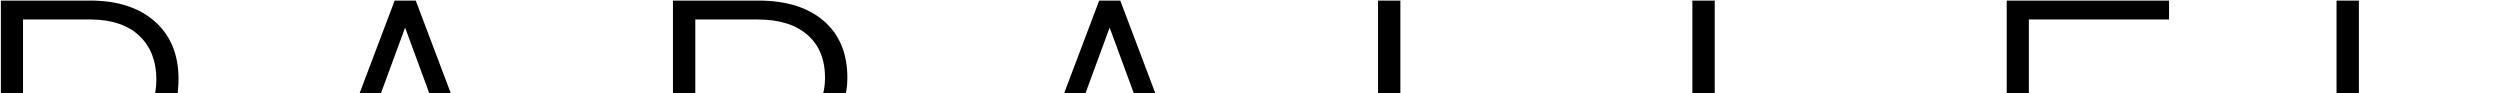
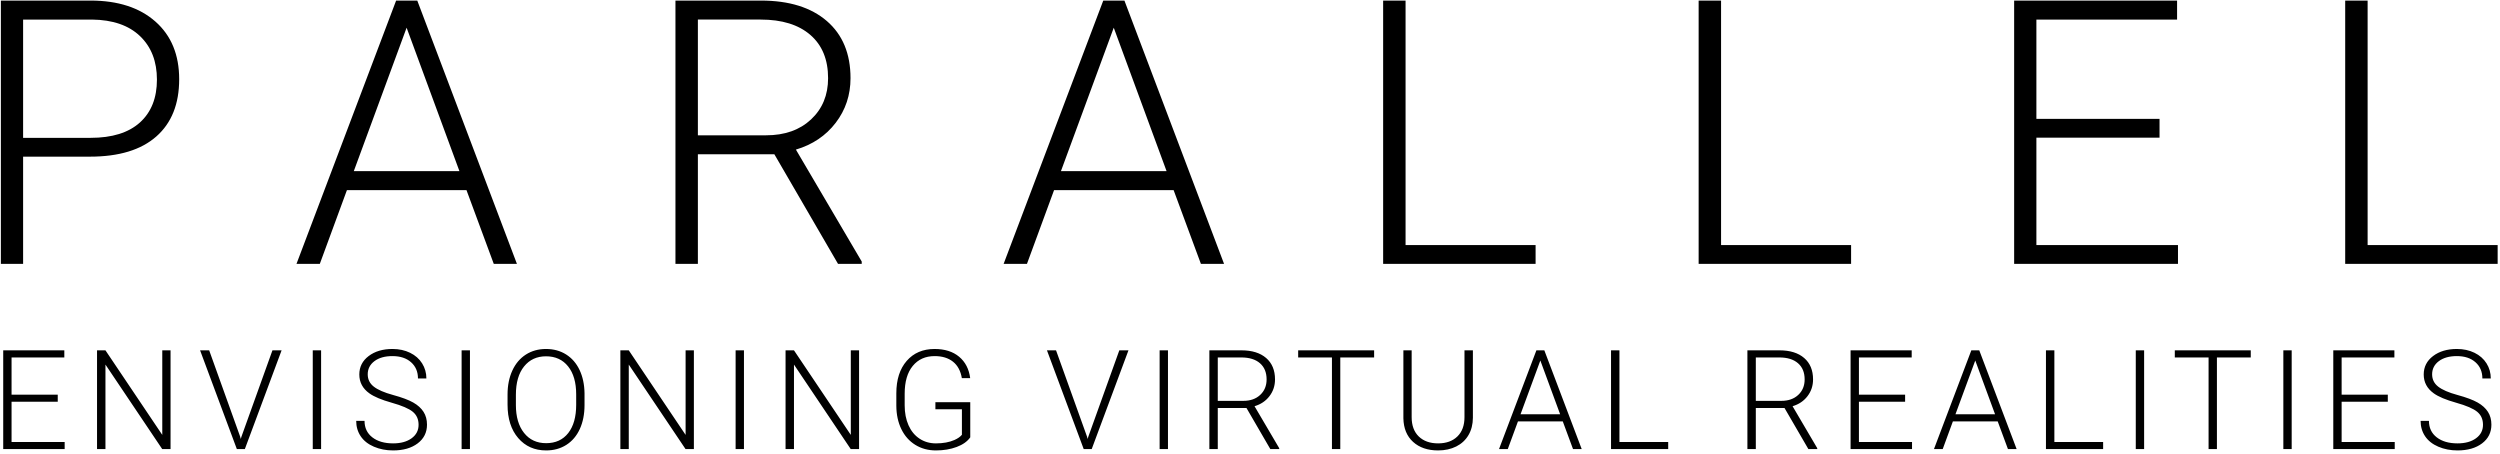
- <svg xmlns="http://www.w3.org/2000/svg" width="542px" height="20px" viewBox="0 0 542 20" version="1.1">
-   <g id="Page-1" stroke="none" stroke-width="1" fill="currentColor" fill-rule="evenodd">
-     <g id="Artboard" transform="translate(-11, -11)" fill="currentColor">
-       <g id="Group" transform="translate(11, 11)">
-         <path d="M4.992,33.836 L4.992,57 L0.188,57 L0.188,0.125 L19.562,0.125 C25.474,0.125 30.142,1.635 33.566,4.656 C36.991,7.677 38.703,11.831 38.703,17.117 C38.703,22.456 37.056,26.577 33.762,29.48 C30.467,32.384 25.695,33.836 19.445,33.836 L4.992,33.836 Z M4.992,29.773 L19.562,29.773 C24.224,29.773 27.779,28.667 30.227,26.453 C32.674,24.24 33.898,21.154 33.898,17.195 C33.898,13.263 32.681,10.132 30.246,7.801 C27.811,5.47 24.354,4.279 19.875,4.227 L4.992,4.227 L4.992,29.773 Z M100.758,41.062 L74.938,41.062 L69.078,57 L64.039,57 L85.562,0.125 L90.133,0.125 L111.656,57 L106.656,57 L100.758,41.062 Z M76.422,36.961 L99.234,36.961 L87.828,5.984 L76.422,36.961 Z M167.266,33.328 L150.742,33.328 L150.742,57 L145.898,57 L145.898,0.125 L164.375,0.125 C170.443,0.125 175.182,1.596 178.594,4.539 C182.005,7.482 183.711,11.596 183.711,16.883 C183.711,20.529 182.643,23.745 180.508,26.531 C178.372,29.318 175.508,31.245 171.914,32.312 L186.133,56.492 L186.133,57 L181.016,57 L167.266,33.328 Z M150.742,29.227 L165.469,29.227 C169.505,29.227 172.747,28.081 175.195,25.789 C177.643,23.497 178.867,20.529 178.867,16.883 C178.867,12.872 177.591,9.76 175.039,7.547 C172.487,5.333 168.906,4.227 164.297,4.227 L150.742,4.227 L150.742,29.227 Z M253.5,41.062 L227.68,41.062 L221.82,57 L216.781,57 L238.305,0.125 L242.875,0.125 L264.398,57 L259.398,57 L253.5,41.062 Z M229.164,36.961 L251.977,36.961 L240.57,5.984 L229.164,36.961 Z M303.602,52.938 L331.688,52.938 L331.688,57 L298.758,57 L298.758,0.125 L303.602,0.125 L303.602,52.938 Z M371.75,52.938 L399.836,52.938 L399.836,57 L366.906,57 L366.906,0.125 L371.75,0.125 L371.75,52.938 Z M466.461,29.734 L439.859,29.734 L439.859,52.938 L470.445,52.938 L470.445,57 L435.055,57 L435.055,0.125 L470.25,0.125 L470.25,4.227 L439.859,4.227 L439.859,25.672 L466.461,25.672 L466.461,29.734 Z M511.406,52.938 L539.492,52.938 L539.492,57 L506.562,57 L506.562,0.125 L511.406,0.125 L511.406,52.938 Z" id="PARALLEL" />
-       </g>
-     </g>
+ <svg xmlns="http://www.w3.org/2000/svg" width="540" height="98">
+   <g fill-rule="evenodd" fill="currentColor">
+     <path d="M4.992 33.836V57H.188V.125h19.375c5.911 0 10.579 1.51 14.003 4.531 3.425 3.021 5.137 7.175 5.137 12.461 0 5.339-1.647 9.46-4.941 12.363-3.295 2.904-8.067 4.356-14.317 4.356H4.992zm0-4.063h14.57c4.662 0 8.217-1.106 10.665-3.32 2.447-2.213 3.671-5.3 3.671-9.258 0-3.932-1.217-7.063-3.652-9.394-2.435-2.331-5.892-3.522-10.371-3.574H4.992v25.546zm95.766 11.29h-25.82L69.078 57H64.04L85.562.125h4.57L111.657 57h-5l-5.898-15.938-.001.001zM76.422 36.96h22.812L87.828 5.984 76.422 36.961v-.001zm90.844-3.633h-16.524V57h-4.844V.125h18.477c6.068 0 10.807 1.471 14.219 4.414 3.411 2.943 5.117 7.057 5.117 12.344 0 3.646-1.068 6.862-3.203 9.648-2.136 2.787-5 4.714-8.594 5.782l14.219 24.18V57h-5.117l-13.75-23.672v-.001zm-16.524-4.101h14.727c4.036 0 7.278-1.146 9.726-3.438 2.448-2.292 3.672-5.26 3.672-8.906 0-4.01-1.276-7.123-3.828-9.336-2.552-2.214-6.133-3.32-10.742-3.32h-13.555v25zM253.5 41.062h-25.82L221.82 57h-5.039L238.305.125h4.57L264.398 57h-5L253.5 41.062zm-24.336-4.101h22.813L240.57 5.984l-11.406 30.977zm74.438 15.977h28.086V57h-32.93V.125h4.844v52.813zm68.148 0h28.086V57h-32.93V.125h4.844v52.813zm94.71-23.204h-26.6v23.203h30.585V57h-35.39V.125h35.195v4.102h-30.39v21.445h26.6v4.062zm44.946 23.203h28.086V57h-32.93V.125h4.844v52.813-.001z" />
+     <path d="M12.473 86.775H2.497v8.702h11.47V97H.695V75.672h13.199v1.538H2.497v8.042h9.976v1.523zM36.84 97h-1.802l-12.26-18.252V97H20.96V75.672h1.816l12.276 18.266V75.672h1.787V97zm15.05-2.637l.117.454.132-.454 6.71-18.691h1.977L52.886 97h-1.728l-7.94-21.328h1.963l6.71 18.691zM69.358 97h-1.802V75.672h1.802V97zm21.056-5.244c0-1.182-.415-2.117-1.245-2.805-.83-.689-2.348-1.343-4.556-1.963-2.207-.62-3.818-1.297-4.834-2.029-1.445-1.035-2.167-2.393-2.167-4.072 0-1.631.67-2.957 2.014-3.977 1.342-1.02 3.059-1.531 5.149-1.531 1.416 0 2.683.273 3.8.82 1.119.547 1.986 1.309 2.601 2.285.615.977.923 2.066.923 3.267h-1.817c0-1.455-.498-2.625-1.494-3.508-.996-.884-2.334-1.326-4.013-1.326-1.631 0-2.93.364-3.897 1.091-.967.728-1.45 1.678-1.45 2.85 0 1.083.434 1.967 1.304 2.65.869.684 2.26 1.287 4.174 1.81 1.915.522 3.365 1.064 4.351 1.626.986.561 1.729 1.233 2.227 2.014.498.781.747 1.704.747 2.769 0 1.68-.672 3.027-2.014 4.043-1.343 1.015-3.113 1.523-5.31 1.523-1.504 0-2.884-.269-4.139-.806-1.255-.537-2.207-1.289-2.856-2.256-.65-.966-.974-2.075-.974-3.325h1.801c0 1.504.562 2.69 1.685 3.56 1.123.869 2.617 1.304 4.482 1.304 1.66 0 2.994-.367 4-1.1 1.005-.732 1.508-1.703 1.508-2.914zM101.51 97h-1.802V75.672h1.802V97zm24.748-9.507c0 1.963-.34 3.687-1.018 5.171-.68 1.484-1.648 2.627-2.908 3.428-1.26.8-2.715 1.201-4.365 1.201-2.49 0-4.502-.891-6.036-2.673-1.533-1.783-2.3-4.187-2.3-7.215v-2.197c0-1.943.345-3.665 1.033-5.164.689-1.499 1.663-2.65 2.923-3.457 1.26-.805 2.71-1.208 4.35-1.208 1.64 0 3.089.395 4.344 1.186 1.254.791 2.224 1.91 2.907 3.355.684 1.445 1.04 3.12 1.07 5.024v2.55zm-1.802-2.314c0-2.569-.581-4.58-1.743-6.035-1.162-1.456-2.754-2.183-4.776-2.183-1.982 0-3.562.73-4.738 2.19-1.177 1.46-1.766 3.498-1.766 6.116v2.226c0 2.53.586 4.534 1.758 6.013 1.172 1.48 2.764 2.22 4.776 2.22 2.04 0 3.632-.73 4.775-2.19 1.143-1.46 1.714-3.494 1.714-6.101v-2.256zM149.878 97h-1.802l-12.261-18.252V97h-1.816V75.672h1.816l12.275 18.266V75.672h1.788V97zm10.817 0h-1.802V75.672h1.802V97zm24.865 0h-1.802l-12.26-18.252V97h-1.817V75.672h1.816l12.276 18.266V75.672h1.787V97zm24.015-2.534c-.625.888-1.604 1.582-2.937 2.08-1.333.498-2.825.747-4.475.747-1.67 0-3.154-.4-4.453-1.201-1.299-.801-2.305-1.934-3.018-3.399-.713-1.464-1.074-3.144-1.084-5.039V84.96c0-2.959.747-5.295 2.242-7.01 1.494-1.713 3.5-2.57 6.02-2.57 2.197 0 3.965.559 5.303 1.677 1.338 1.118 2.134 2.659 2.388 4.622h-1.802c-.264-1.563-.901-2.747-1.912-3.553-1.01-.805-2.331-1.208-3.962-1.208-1.992 0-3.57.708-4.732 2.124-1.162 1.416-1.743 3.413-1.743 5.991v2.52c0 1.62.276 3.054.828 4.3.552 1.244 1.343 2.209 2.373 2.892 1.03.684 2.214 1.026 3.552 1.026 1.553 0 2.886-.245 4-.733.722-.322 1.259-.698 1.61-1.128v-5.508h-5.727v-1.523h7.53v7.588zm25.238-.103l.117.454.132-.454 6.71-18.691h1.977L235.809 97h-1.728l-7.94-21.328h1.963l6.71 18.691zM252.281 97h-1.802V75.672h1.802V97zm16.955-8.877h-6.197V97h-1.816V75.672h6.929c2.275 0 4.052.552 5.332 1.655 1.279 1.104 1.919 2.647 1.919 4.63 0 1.366-.4 2.572-1.202 3.617-.8 1.045-1.875 1.768-3.222 2.168l5.332 9.068V97h-1.92l-5.155-8.877zm-6.197-1.538h5.523c1.513 0 2.73-.43 3.647-1.29.918-.858 1.377-1.972 1.377-3.339 0-1.504-.478-2.67-1.435-3.5-.957-.831-2.3-1.246-4.029-1.246h-5.083v9.375zm33.772-9.375h-7.31V97h-1.802V77.21h-7.295v-1.538h16.407v1.538zm21.334-1.538v14.56c-.01 1.436-.327 2.686-.952 3.75-.625 1.065-1.506 1.883-2.644 2.454-1.138.571-2.444.857-3.918.857-2.246 0-4.046-.613-5.398-1.838-1.353-1.226-2.054-2.923-2.102-5.09V75.671h1.787V90.1c0 1.796.512 3.19 1.538 4.182 1.025.99 2.417 1.487 4.175 1.487 1.757 0 3.147-.499 4.167-1.495 1.02-.996 1.53-2.382 1.53-4.16V75.672h1.817zm19.416 15.351h-9.682L325.68 97h-1.89l8.072-21.328h1.714L341.648 97h-1.875l-2.212-5.977zm-9.126-1.538h8.555l-4.277-11.616-4.278 11.616zm21.364 5.992h10.532V97h-12.348V75.672h1.816v19.805zm35.653-7.354h-6.196V97h-1.817V75.672h6.93c2.275 0 4.052.552 5.331 1.655 1.28 1.104 1.92 2.647 1.92 4.63 0 1.366-.401 2.572-1.202 3.617-.8 1.045-1.875 1.768-3.223 2.168l5.332 9.068V97h-1.919l-5.156-8.877zm-6.196-1.538h5.522c1.514 0 2.73-.43 3.648-1.29.918-.858 1.377-1.972 1.377-3.339 0-1.504-.479-2.67-1.436-3.5-.957-.831-2.3-1.246-4.028-1.246h-5.083v9.375zm32.248.19h-9.976v8.702h11.47V97h-13.272V75.672h13.199v1.538h-11.397v8.042h9.976v1.523zm20.001 4.248h-9.682L419.626 97h-1.89l8.071-21.328h1.714L435.592 97h-1.875l-2.212-5.977zm-9.126-1.538h8.555l-4.277-11.616-4.278 11.616zm21.365 5.992h10.532V97h-12.349V75.672h1.817v19.805zM463.13 97h-1.802V75.672h1.802V97zm23.034-19.79h-7.31V97h-1.801V77.21h-7.295v-1.538h16.406v1.538zm8.84 19.79h-1.802V75.672h1.802V97zm20.763-10.225h-9.975v8.702h11.47V97H503.99V75.672h13.198v1.538h-11.396v8.042h9.975v1.523zm20.559 4.98c0-1.18-.415-2.116-1.246-2.804-.83-.689-2.348-1.343-4.555-1.963-2.207-.62-3.819-1.297-4.834-2.029-1.445-1.035-2.168-2.393-2.168-4.072 0-1.631.671-2.957 2.014-3.977 1.343-1.02 3.06-1.531 5.149-1.531 1.416 0 2.683.273 3.801.82 1.118.547 1.985 1.309 2.6 2.285.616.977.923 2.066.923 3.267h-1.816c0-1.455-.498-2.625-1.494-3.508-.996-.884-2.334-1.326-4.014-1.326-1.63 0-2.93.364-3.897 1.091-.966.728-1.45 1.678-1.45 2.85 0 1.083.435 1.967 1.304 2.65.87.684 2.26 1.287 4.175 1.81 1.914.522 3.364 1.064 4.35 1.626.987.561 1.729 1.233 2.227 2.014.498.781.747 1.704.747 2.769 0 1.68-.671 3.027-2.014 4.043-1.343 1.015-3.113 1.523-5.31 1.523-1.504 0-2.884-.269-4.138-.806-1.255-.537-2.207-1.289-2.857-2.256-.65-.966-.974-2.075-.974-3.325h1.802c0 1.504.561 2.69 1.684 3.56 1.123.869 2.618 1.304 4.483 1.304 1.66 0 2.993-.367 3.999-1.1 1.006-.732 1.509-1.703 1.509-2.914z" fill-rule="nonzero" />
  </g>
</svg>
